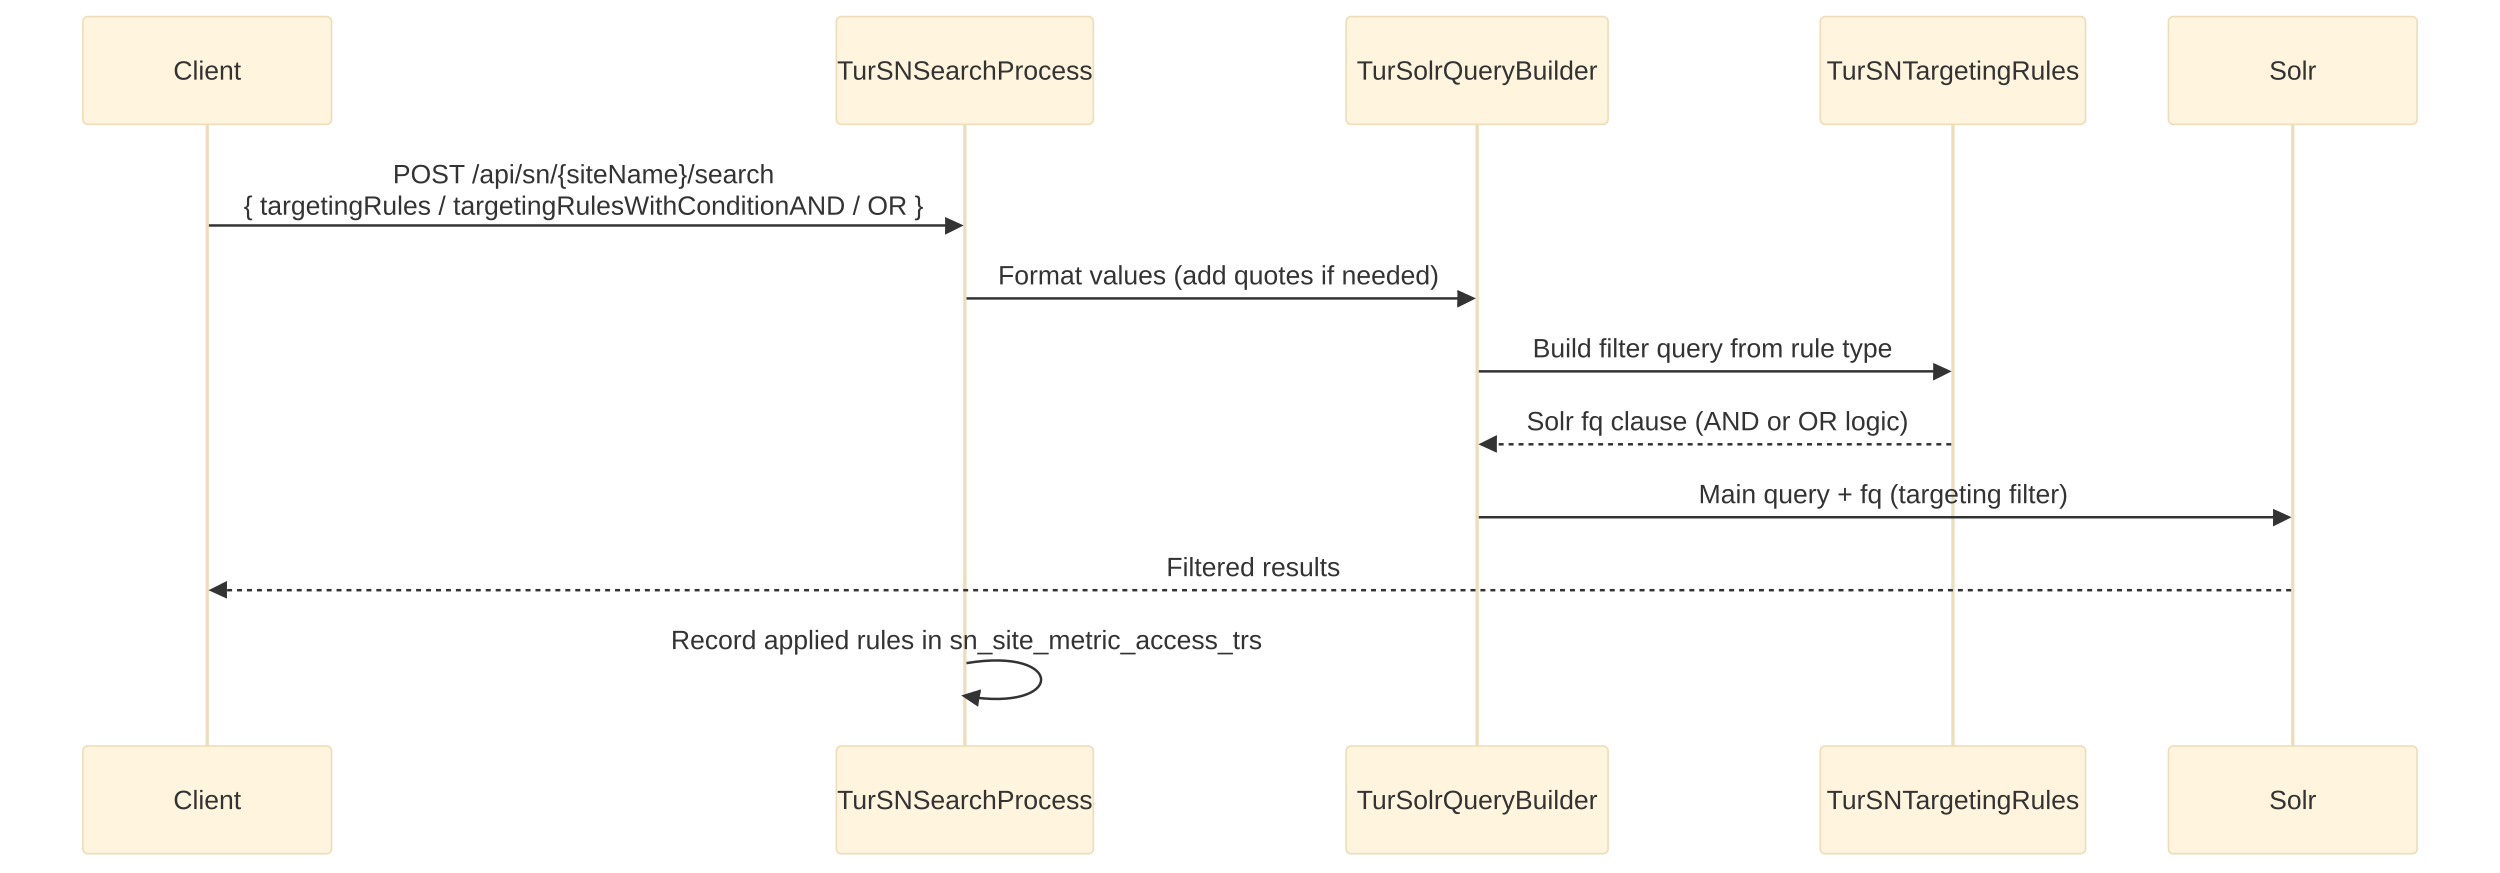
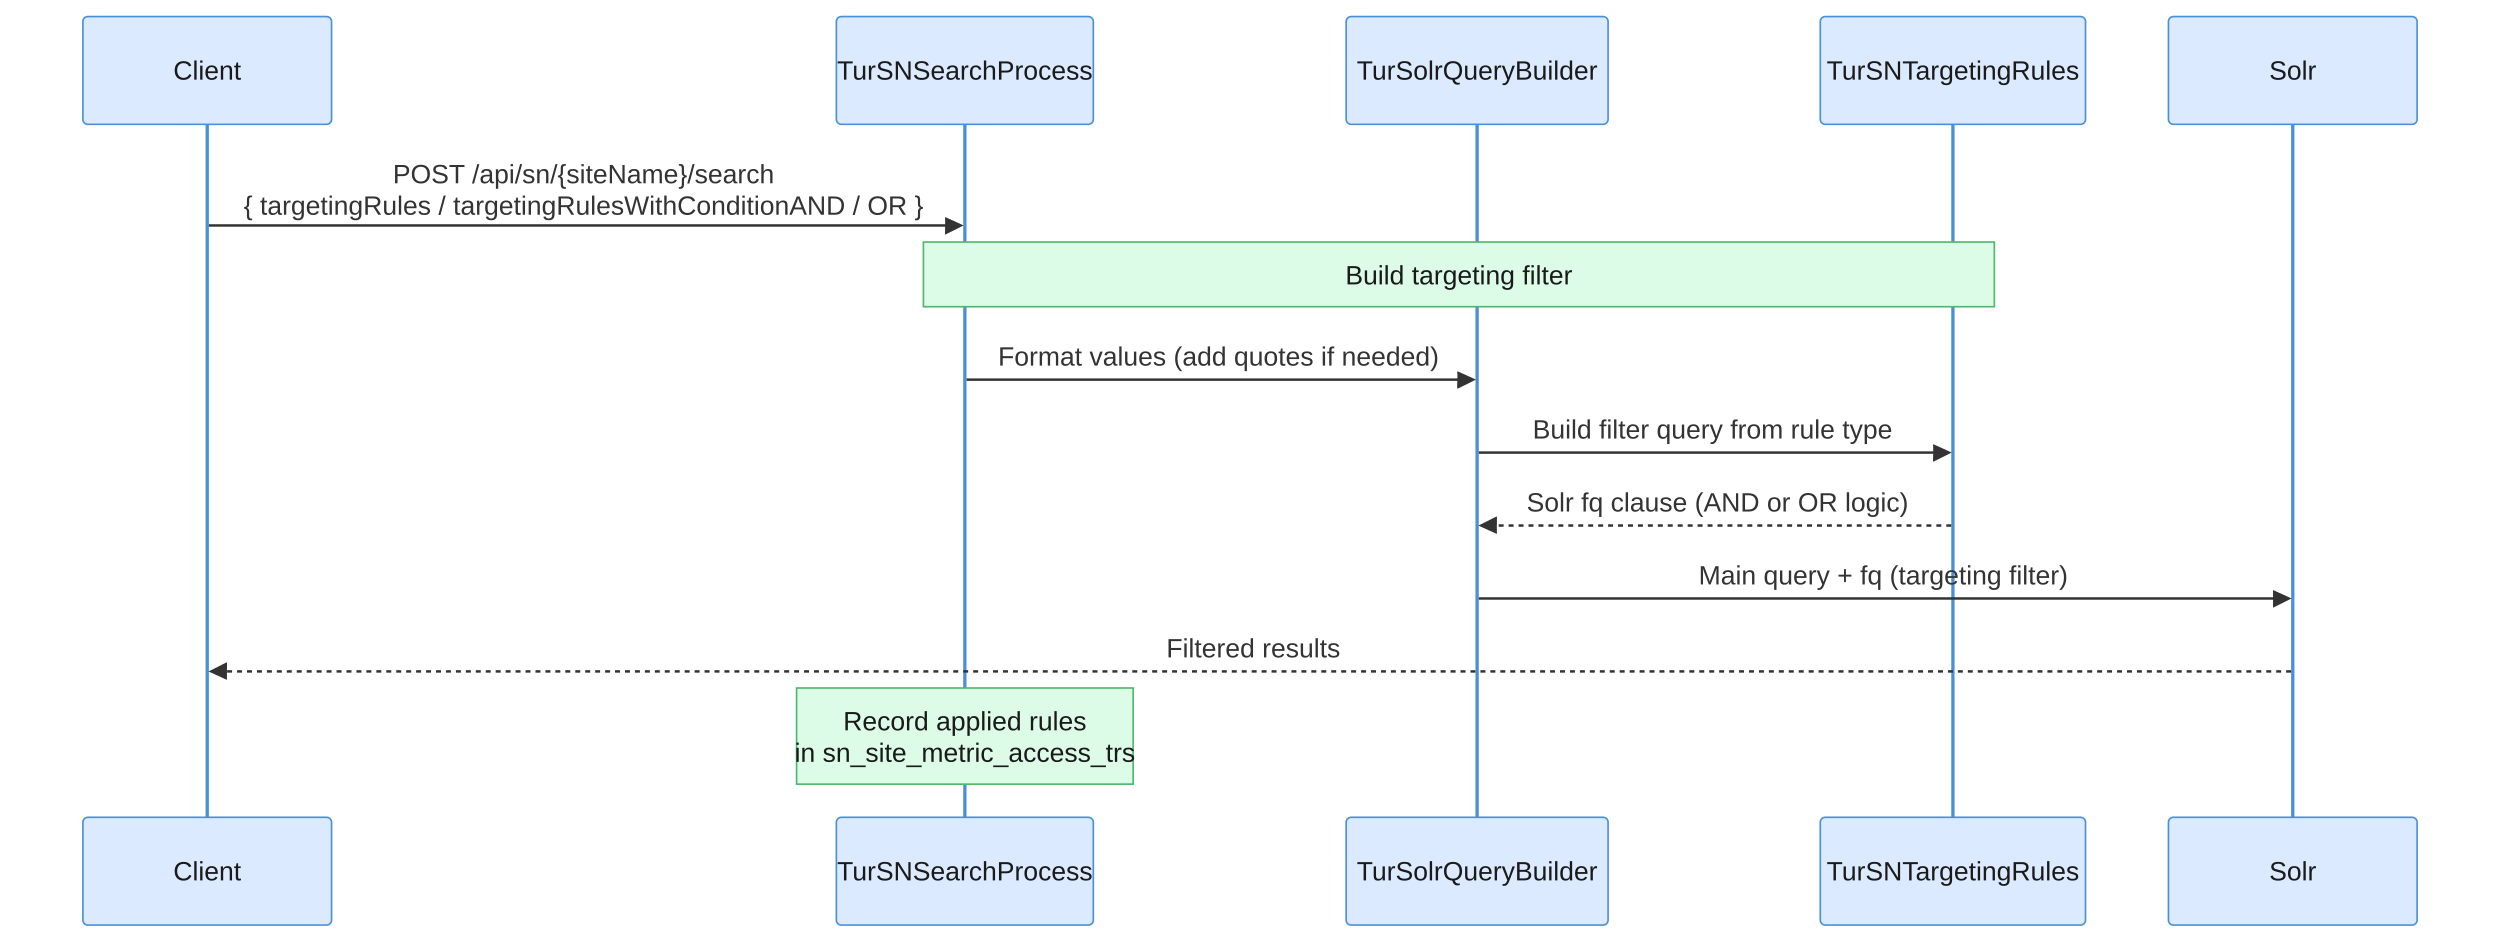
- <svg xmlns="http://www.w3.org/2000/svg" id="my-svg" width="100%" style="max-width: 1508px; background-color: transparent;" viewBox="-50 -10 1508 526" role="graphics-document document" aria-roledescription="sequence">
+ <svg xmlns="http://www.w3.org/2000/svg" id="my-svg" width="100%" style="max-width: 1508px; background-color: transparent;" viewBox="-50 -10 1508 569" role="graphics-document document" aria-roledescription="sequence">
  <g>
-     <rect x="1258" y="440" fill="#eaeaea" stroke="#666" width="150" height="65" name="Solr" rx="3" ry="3" class="actor actor-bottom" />
-     <text x="1333" y="472.5" dominant-baseline="central" alignment-baseline="central" class="actor actor-box" style="text-anchor: middle; font-size: 16px; font-weight: 400;">
+     <rect x="1258" y="483" fill="#eaeaea" stroke="#666" width="150" height="65" name="Solr" rx="3" ry="3" class="actor actor-bottom" />
+     <text x="1333" y="515.5" dominant-baseline="central" alignment-baseline="central" class="actor actor-box" style="text-anchor: middle; font-size: 16px; font-weight: 400;">
      <tspan x="1333" dy="0">Solr</tspan>
    </text>
  </g>
  <g>
-     <rect x="1048" y="440" fill="#eaeaea" stroke="#666" width="160" height="65" name="Rules" rx="3" ry="3" class="actor actor-bottom" />
-     <text x="1128" y="472.5" dominant-baseline="central" alignment-baseline="central" class="actor actor-box" style="text-anchor: middle; font-size: 16px; font-weight: 400;">
+     <rect x="1048" y="483" fill="#eaeaea" stroke="#666" width="160" height="65" name="Rules" rx="3" ry="3" class="actor actor-bottom" />
+     <text x="1128" y="515.5" dominant-baseline="central" alignment-baseline="central" class="actor actor-box" style="text-anchor: middle; font-size: 16px; font-weight: 400;">
      <tspan x="1128" dy="0">TurSNTargetingRules</tspan>
    </text>
  </g>
  <g>
-     <rect x="762" y="440" fill="#eaeaea" stroke="#666" width="158" height="65" name="Builder" rx="3" ry="3" class="actor actor-bottom" />
-     <text x="841" y="472.5" dominant-baseline="central" alignment-baseline="central" class="actor actor-box" style="text-anchor: middle; font-size: 16px; font-weight: 400;">
+     <rect x="762" y="483" fill="#eaeaea" stroke="#666" width="158" height="65" name="Builder" rx="3" ry="3" class="actor actor-bottom" />
+     <text x="841" y="515.5" dominant-baseline="central" alignment-baseline="central" class="actor actor-box" style="text-anchor: middle; font-size: 16px; font-weight: 400;">
      <tspan x="841" dy="0">TurSolrQueryBuilder</tspan>
    </text>
  </g>
  <g>
-     <rect x="454.5" y="440" fill="#eaeaea" stroke="#666" width="155" height="65" name="API" rx="3" ry="3" class="actor actor-bottom" />
-     <text x="532" y="472.5" dominant-baseline="central" alignment-baseline="central" class="actor actor-box" style="text-anchor: middle; font-size: 16px; font-weight: 400;">
+     <rect x="454.5" y="483" fill="#eaeaea" stroke="#666" width="155" height="65" name="API" rx="3" ry="3" class="actor actor-bottom" />
+     <text x="532" y="515.5" dominant-baseline="central" alignment-baseline="central" class="actor actor-box" style="text-anchor: middle; font-size: 16px; font-weight: 400;">
      <tspan x="532" dy="0">TurSNSearchProcess</tspan>
    </text>
  </g>
  <g>
-     <rect x="0" y="440" fill="#eaeaea" stroke="#666" width="150" height="65" name="Client" rx="3" ry="3" class="actor actor-bottom" />
-     <text x="75" y="472.5" dominant-baseline="central" alignment-baseline="central" class="actor actor-box" style="text-anchor: middle; font-size: 16px; font-weight: 400;">
+     <rect x="0" y="483" fill="#eaeaea" stroke="#666" width="150" height="65" name="Client" rx="3" ry="3" class="actor actor-bottom" />
+     <text x="75" y="515.5" dominant-baseline="central" alignment-baseline="central" class="actor actor-box" style="text-anchor: middle; font-size: 16px; font-weight: 400;">
      <tspan x="75" dy="0">Client</tspan>
    </text>
  </g>
  <g>
-     <line id="actor4" x1="1333" y1="65" x2="1333" y2="440" class="actor-line 200" stroke-width="0.5px" stroke="#999" name="Solr" />
+     <line id="actor4" x1="1333" y1="65" x2="1333" y2="483" class="actor-line 200" stroke-width="0.5px" stroke="#999" name="Solr" />
    <g id="root-4">
      <rect x="1258" y="0" fill="#eaeaea" stroke="#666" width="150" height="65" name="Solr" rx="3" ry="3" class="actor actor-top" />
      <text x="1333" y="32.5" dominant-baseline="central" alignment-baseline="central" class="actor actor-box" style="text-anchor: middle; font-size: 16px; font-weight: 400;">
        <tspan x="1333" dy="0">Solr</tspan>
      </text>
    </g>
  </g>
  <g>
-     <line id="actor3" x1="1128" y1="65" x2="1128" y2="440" class="actor-line 200" stroke-width="0.5px" stroke="#999" name="Rules" />
+     <line id="actor3" x1="1128" y1="65" x2="1128" y2="483" class="actor-line 200" stroke-width="0.5px" stroke="#999" name="Rules" />
    <g id="root-3">
      <rect x="1048" y="0" fill="#eaeaea" stroke="#666" width="160" height="65" name="Rules" rx="3" ry="3" class="actor actor-top" />
      <text x="1128" y="32.5" dominant-baseline="central" alignment-baseline="central" class="actor actor-box" style="text-anchor: middle; font-size: 16px; font-weight: 400;">
        <tspan x="1128" dy="0">TurSNTargetingRules</tspan>
      </text>
    </g>
  </g>
  <g>
-     <line id="actor2" x1="841" y1="65" x2="841" y2="440" class="actor-line 200" stroke-width="0.5px" stroke="#999" name="Builder" />
+     <line id="actor2" x1="841" y1="65" x2="841" y2="483" class="actor-line 200" stroke-width="0.5px" stroke="#999" name="Builder" />
    <g id="root-2">
      <rect x="762" y="0" fill="#eaeaea" stroke="#666" width="158" height="65" name="Builder" rx="3" ry="3" class="actor actor-top" />
      <text x="841" y="32.5" dominant-baseline="central" alignment-baseline="central" class="actor actor-box" style="text-anchor: middle; font-size: 16px; font-weight: 400;">
        <tspan x="841" dy="0">TurSolrQueryBuilder</tspan>
      </text>
    </g>
  </g>
  <g>
-     <line id="actor1" x1="532" y1="65" x2="532" y2="440" class="actor-line 200" stroke-width="0.5px" stroke="#999" name="API" />
+     <line id="actor1" x1="532" y1="65" x2="532" y2="483" class="actor-line 200" stroke-width="0.5px" stroke="#999" name="API" />
    <g id="root-1">
      <rect x="454.5" y="0" fill="#eaeaea" stroke="#666" width="155" height="65" name="API" rx="3" ry="3" class="actor actor-top" />
      <text x="532" y="32.5" dominant-baseline="central" alignment-baseline="central" class="actor actor-box" style="text-anchor: middle; font-size: 16px; font-weight: 400;">
        <tspan x="532" dy="0">TurSNSearchProcess</tspan>
      </text>
    </g>
  </g>
  <g>
-     <line id="actor0" x1="75" y1="65" x2="75" y2="440" class="actor-line 200" stroke-width="0.5px" stroke="#999" name="Client" />
+     <line id="actor0" x1="75" y1="65" x2="75" y2="483" class="actor-line 200" stroke-width="0.5px" stroke="#999" name="Client" />
    <g id="root-0">
      <rect x="0" y="0" fill="#eaeaea" stroke="#666" width="150" height="65" name="Client" rx="3" ry="3" class="actor actor-top" />
      <text x="75" y="32.5" dominant-baseline="central" alignment-baseline="central" class="actor actor-box" style="text-anchor: middle; font-size: 16px; font-weight: 400;">
        <tspan x="75" dy="0">Client</tspan>
      </text>
    </g>
  </g>
-   <style>#my-svg{font-family:"trebuchet ms",verdana,arial,sans-serif;font-size:14px;fill:#333;}@keyframes edge-animation-frame{from{stroke-dashoffset:0;}}@keyframes dash{to{stroke-dashoffset:0;}}#my-svg .edge-animation-slow{stroke-dasharray:9,5!important;stroke-dashoffset:900;animation:dash 50s linear infinite;stroke-linecap:round;}#my-svg .edge-animation-fast{stroke-dasharray:9,5!important;stroke-dashoffset:900;animation:dash 20s linear infinite;stroke-linecap:round;}#my-svg .error-icon{fill:hsl(220.588, 100%, 98.333%);}#my-svg .error-text{fill:rgb(8.5, 5.75, 0);stroke:rgb(8.5, 5.75, 0);}#my-svg .edge-thickness-normal{stroke-width:1px;}#my-svg .edge-thickness-thick{stroke-width:3.5px;}#my-svg .edge-pattern-solid{stroke-dasharray:0;}#my-svg .edge-thickness-invisible{stroke-width:0;fill:none;}#my-svg .edge-pattern-dashed{stroke-dasharray:3;}#my-svg .edge-pattern-dotted{stroke-dasharray:2;}#my-svg .marker{fill:#0b0b0b;stroke:#0b0b0b;}#my-svg .marker.cross{stroke:#0b0b0b;}#my-svg svg{font-family:"trebuchet ms",verdana,arial,sans-serif;font-size:14px;}#my-svg p{margin:0;}#my-svg .actor{stroke:hsl(40.588, 60%, 83.333%);fill:#fff4dd;}#my-svg text.actor&gt;tspan{fill:#333;stroke:none;}#my-svg .actor-line{stroke:hsl(40.588, 60%, 83.333%);}#my-svg .innerArc{stroke-width:1.5;stroke-dasharray:none;}#my-svg .messageLine0{stroke-width:1.5;stroke-dasharray:none;stroke:#333;}#my-svg .messageLine1{stroke-width:1.5;stroke-dasharray:2,2;stroke:#333;}#my-svg #arrowhead path{fill:#333;stroke:#333;}#my-svg .sequenceNumber{fill:#f4f4f4;}#my-svg #sequencenumber{fill:#333;}#my-svg #crosshead path{fill:#333;stroke:#333;}#my-svg .messageText{fill:#333;stroke:none;}#my-svg .labelBox{stroke:hsl(40.588, 60%, 83.333%);fill:#fff4dd;}#my-svg .labelText,#my-svg .labelText&gt;tspan{fill:#333;stroke:none;}#my-svg .loopText,#my-svg .loopText&gt;tspan{fill:#333;stroke:none;}#my-svg .loopLine{stroke-width:2px;stroke-dasharray:2,2;stroke:hsl(40.588, 60%, 83.333%);fill:hsl(40.588, 60%, 83.333%);}#my-svg .note{stroke:hsl(52.683, 60%, 73.922%);fill:#fff5ad;}#my-svg .noteText,#my-svg .noteText&gt;tspan{fill:#333;stroke:none;}#my-svg .activation0{fill:hsl(-79.412, 100%, 93.333%);stroke:hsl(-79.412, 100%, 83.333%);}#my-svg .activation1{fill:hsl(-79.412, 100%, 93.333%);stroke:hsl(-79.412, 100%, 83.333%);}#my-svg .activation2{fill:hsl(-79.412, 100%, 93.333%);stroke:hsl(-79.412, 100%, 83.333%);}#my-svg .actorPopupMenu{position:absolute;}#my-svg .actorPopupMenuPanel{position:absolute;fill:#fff4dd;box-shadow:0px 8px 16px 0px rgba(0,0,0,0.2);filter:drop-shadow(3px 5px 2px rgb(0 0 0 / 0.4));}#my-svg .actor-man line{stroke:hsl(40.588, 60%, 83.333%);fill:#fff4dd;}#my-svg .actor-man circle,#my-svg line{stroke:hsl(40.588, 60%, 83.333%);fill:#fff4dd;stroke-width:2px;}#my-svg :root{--mermaid-font-family:"trebuchet ms",verdana,arial,sans-serif;}</style>
+   <style>#my-svg{font-family:"trebuchet ms",verdana,arial,sans-serif;font-size:13px;fill:#333;}@keyframes edge-animation-frame{from{stroke-dashoffset:0;}}@keyframes dash{to{stroke-dashoffset:0;}}#my-svg .edge-animation-slow{stroke-dasharray:9,5!important;stroke-dashoffset:900;animation:dash 50s linear infinite;stroke-linecap:round;}#my-svg .edge-animation-fast{stroke-dasharray:9,5!important;stroke-dashoffset:900;animation:dash 20s linear infinite;stroke-linecap:round;}#my-svg .error-icon{fill:hsl(220.588, 100%, 98.333%);}#my-svg .error-text{fill:rgb(8.5, 5.75, 0);stroke:rgb(8.5, 5.75, 0);}#my-svg .edge-thickness-normal{stroke-width:1px;}#my-svg .edge-thickness-thick{stroke-width:3.5px;}#my-svg .edge-pattern-solid{stroke-dasharray:0;}#my-svg .edge-thickness-invisible{stroke-width:0;fill:none;}#my-svg .edge-pattern-dashed{stroke-dasharray:3;}#my-svg .edge-pattern-dotted{stroke-dasharray:2;}#my-svg .marker{fill:#0b0b0b;stroke:#0b0b0b;}#my-svg .marker.cross{stroke:#0b0b0b;}#my-svg svg{font-family:"trebuchet ms",verdana,arial,sans-serif;font-size:13px;}#my-svg p{margin:0;}#my-svg .actor{stroke:#4A90D9;fill:#dbeafe;}#my-svg text.actor&gt;tspan{fill:#1a1a1a;stroke:none;}#my-svg .actor-line{stroke:#4A90D9;}#my-svg .innerArc{stroke-width:1.5;stroke-dasharray:none;}#my-svg .messageLine0{stroke-width:1.5;stroke-dasharray:none;stroke:#333;}#my-svg .messageLine1{stroke-width:1.5;stroke-dasharray:2,2;stroke:#333;}#my-svg #arrowhead path{fill:#333;stroke:#333;}#my-svg .sequenceNumber{fill:#f4f4f4;}#my-svg #sequencenumber{fill:#333;}#my-svg #crosshead path{fill:#333;stroke:#333;}#my-svg .messageText{fill:#333;stroke:none;}#my-svg .labelBox{stroke:#E8A838;fill:#fef3c7;}#my-svg .labelText,#my-svg .labelText&gt;tspan{fill:#1a1a1a;stroke:none;}#my-svg .loopText,#my-svg .loopText&gt;tspan{fill:#b07a1a;stroke:none;}#my-svg .loopLine{stroke-width:2px;stroke-dasharray:2,2;stroke:#E8A838;fill:#E8A838;}#my-svg .note{stroke:#50B86C;fill:#dcfce7;}#my-svg .noteText,#my-svg .noteText&gt;tspan{fill:#1a1a1a;stroke:none;}#my-svg .activation0{fill:#ede9fe;stroke:#9B6EC5;}#my-svg .activation1{fill:#ede9fe;stroke:#9B6EC5;}#my-svg .activation2{fill:#ede9fe;stroke:#9B6EC5;}#my-svg .actorPopupMenu{position:absolute;}#my-svg .actorPopupMenuPanel{position:absolute;fill:#dbeafe;box-shadow:0px 8px 16px 0px rgba(0,0,0,0.2);filter:drop-shadow(3px 5px 2px rgb(0 0 0 / 0.4));}#my-svg .actor-man line{stroke:#4A90D9;fill:#dbeafe;}#my-svg .actor-man circle,#my-svg line{stroke:#4A90D9;fill:#dbeafe;stroke-width:2px;}#my-svg :root{--mermaid-font-family:"trebuchet ms",verdana,arial,sans-serif;}</style>
  <g />
  <defs>
    <symbol id="computer" width="24" height="24">
      <path transform="scale(.5)" d="M2 2v13h20v-13h-20zm18 11h-16v-9h16v9zm-10.228 6l.466-1h3.524l.467 1h-4.457zm14.228 3h-24l2-6h2.104l-1.33 4h18.45l-1.297-4h2.073l2 6zm-5-10h-14v-7h14v7z" />
    </symbol>
  </defs>
  <defs>
    <symbol id="database" fill-rule="evenodd" clip-rule="evenodd">
      <path transform="scale(.5)" d="M12.258.001l.256.004.255.005.253.008.251.01.249.012.247.015.246.016.242.019.241.02.239.023.236.024.233.027.231.028.229.031.225.032.223.034.22.036.217.038.214.04.211.041.208.043.205.045.201.046.198.048.194.05.191.051.187.053.183.054.18.056.175.057.172.059.168.06.163.061.16.063.155.064.15.066.074.033.073.033.071.034.07.034.069.035.068.035.067.035.066.035.064.036.064.036.062.036.06.036.06.037.058.037.058.037.055.038.055.038.053.038.052.038.051.039.05.039.048.039.047.039.045.04.044.04.043.04.041.04.04.041.039.041.037.041.036.041.034.041.033.042.032.042.03.042.029.042.027.042.026.043.024.043.023.043.021.043.02.043.018.044.017.043.015.044.013.044.012.044.011.045.009.044.007.045.006.045.004.045.002.045.001.045v17l-.001.045-.002.045-.004.045-.006.045-.007.045-.009.044-.011.045-.012.044-.013.044-.015.044-.017.043-.018.044-.02.043-.021.043-.023.043-.024.043-.026.043-.027.042-.029.042-.03.042-.032.042-.033.042-.034.041-.036.041-.037.041-.039.041-.04.041-.041.04-.043.04-.044.04-.045.04-.047.039-.048.039-.05.039-.051.039-.052.038-.053.038-.055.038-.055.038-.058.037-.058.037-.06.037-.06.036-.062.036-.064.036-.064.036-.066.035-.067.035-.068.035-.069.035-.07.034-.071.034-.073.033-.074.033-.15.066-.155.064-.16.063-.163.061-.168.06-.172.059-.175.057-.18.056-.183.054-.187.053-.191.051-.194.05-.198.048-.201.046-.205.045-.208.043-.211.041-.214.04-.217.038-.22.036-.223.034-.225.032-.229.031-.231.028-.233.027-.236.024-.239.023-.241.02-.242.019-.246.016-.247.015-.249.012-.251.01-.253.008-.255.005-.256.004-.258.001-.258-.001-.256-.004-.255-.005-.253-.008-.251-.01-.249-.012-.247-.015-.245-.016-.243-.019-.241-.02-.238-.023-.236-.024-.234-.027-.231-.028-.228-.031-.226-.032-.223-.034-.22-.036-.217-.038-.214-.04-.211-.041-.208-.043-.204-.045-.201-.046-.198-.048-.195-.05-.19-.051-.187-.053-.184-.054-.179-.056-.176-.057-.172-.059-.167-.06-.164-.061-.159-.063-.155-.064-.151-.066-.074-.033-.072-.033-.072-.034-.07-.034-.069-.035-.068-.035-.067-.035-.066-.035-.064-.036-.063-.036-.062-.036-.061-.036-.06-.037-.058-.037-.057-.037-.056-.038-.055-.038-.053-.038-.052-.038-.051-.039-.049-.039-.049-.039-.046-.039-.046-.04-.044-.04-.043-.04-.041-.04-.04-.041-.039-.041-.037-.041-.036-.041-.034-.041-.033-.042-.032-.042-.03-.042-.029-.042-.027-.042-.026-.043-.024-.043-.023-.043-.021-.043-.02-.043-.018-.044-.017-.043-.015-.044-.013-.044-.012-.044-.011-.045-.009-.044-.007-.045-.006-.045-.004-.045-.002-.045-.001-.045v-17l.001-.045.002-.045.004-.045.006-.045.007-.045.009-.044.011-.045.012-.044.013-.044.015-.044.017-.043.018-.044.02-.043.021-.043.023-.043.024-.043.026-.043.027-.042.029-.042.03-.042.032-.042.033-.042.034-.041.036-.041.037-.041.039-.041.04-.041.041-.04.043-.04.044-.04.046-.04.046-.039.049-.039.049-.039.051-.039.052-.038.053-.038.055-.038.056-.038.057-.037.058-.037.06-.037.061-.036.062-.036.063-.036.064-.036.066-.035.067-.035.068-.035.069-.035.07-.034.072-.034.072-.033.074-.033.151-.066.155-.064.159-.063.164-.061.167-.06.172-.059.176-.057.179-.056.184-.054.187-.053.19-.051.195-.05.198-.048.201-.046.204-.045.208-.043.211-.041.214-.04.217-.038.22-.036.223-.034.226-.032.228-.031.231-.028.234-.027.236-.024.238-.023.241-.02.243-.019.245-.016.247-.015.249-.012.251-.01.253-.008.255-.005.256-.004.258-.001.258.001zm-9.258 20.499v.01l.001.021.003.021.004.022.005.021.006.022.007.022.009.023.01.022.011.023.012.023.013.023.015.023.016.024.017.023.018.024.019.024.021.024.022.025.023.024.024.025.052.049.056.05.061.051.066.051.07.051.075.051.079.052.084.052.088.052.092.052.097.052.102.051.105.052.11.052.114.051.119.051.123.051.127.05.131.05.135.05.139.048.144.049.147.047.152.047.155.047.16.045.163.045.167.043.171.043.176.041.178.041.183.039.187.039.19.037.194.035.197.035.202.033.204.031.209.03.212.029.216.027.219.025.222.024.226.021.23.02.233.018.236.016.24.015.243.012.246.01.249.008.253.005.256.004.259.001.26-.001.257-.004.254-.005.25-.008.247-.011.244-.012.241-.014.237-.016.233-.018.231-.021.226-.021.224-.024.22-.026.216-.027.212-.028.21-.031.205-.031.202-.034.198-.034.194-.036.191-.037.187-.039.183-.04.179-.04.175-.042.172-.043.168-.044.163-.045.16-.046.155-.046.152-.047.148-.048.143-.049.139-.049.136-.05.131-.05.126-.05.123-.051.118-.052.114-.051.11-.052.106-.052.101-.052.096-.052.092-.052.088-.053.083-.051.079-.052.074-.052.07-.051.065-.051.06-.051.056-.05.051-.05.023-.024.023-.025.021-.024.02-.024.019-.024.018-.024.017-.024.015-.023.014-.024.013-.023.012-.023.01-.023.01-.022.008-.022.006-.022.006-.022.004-.022.004-.021.001-.021.001-.021v-4.127l-.077.055-.08.053-.083.054-.085.053-.087.052-.09.052-.093.051-.095.05-.097.05-.1.049-.102.049-.105.048-.106.047-.109.047-.111.046-.114.045-.115.045-.118.044-.12.043-.122.042-.124.042-.126.041-.128.04-.13.04-.132.038-.134.038-.135.037-.138.037-.139.035-.142.035-.143.034-.144.033-.147.032-.148.031-.15.03-.151.03-.153.029-.154.027-.156.027-.158.026-.159.025-.161.024-.162.023-.163.022-.165.021-.166.02-.167.019-.169.018-.169.017-.171.016-.173.015-.173.014-.175.013-.175.012-.177.011-.178.01-.179.008-.179.008-.181.006-.182.005-.182.004-.184.003-.184.002h-.37l-.184-.002-.184-.003-.182-.004-.182-.005-.181-.006-.179-.008-.179-.008-.178-.01-.176-.011-.176-.012-.175-.013-.173-.014-.172-.015-.171-.016-.17-.017-.169-.018-.167-.019-.166-.02-.165-.021-.163-.022-.162-.023-.161-.024-.159-.025-.157-.026-.156-.027-.155-.027-.153-.029-.151-.03-.15-.03-.148-.031-.146-.032-.145-.033-.143-.034-.141-.035-.14-.035-.137-.037-.136-.037-.134-.038-.132-.038-.13-.04-.128-.04-.126-.041-.124-.042-.122-.042-.12-.044-.117-.043-.116-.045-.113-.045-.112-.046-.109-.047-.106-.047-.105-.048-.102-.049-.1-.049-.097-.05-.095-.05-.093-.052-.09-.051-.087-.052-.085-.053-.083-.054-.08-.054-.077-.054v4.127zm0-5.654v.011l.001.021.003.021.004.021.005.022.006.022.007.022.009.022.01.022.011.023.012.023.013.023.015.024.016.023.017.024.018.024.019.024.021.024.022.024.023.025.024.024.052.05.056.05.061.05.066.051.07.051.075.052.079.051.084.052.088.052.092.052.097.052.102.052.105.052.11.051.114.051.119.052.123.05.127.051.131.05.135.049.139.049.144.048.147.048.152.047.155.046.16.045.163.045.167.044.171.042.176.042.178.04.183.04.187.038.19.037.194.036.197.034.202.033.204.032.209.03.212.028.216.027.219.025.222.024.226.022.23.02.233.018.236.016.24.014.243.012.246.01.249.008.253.006.256.003.259.001.26-.001.257-.003.254-.006.25-.008.247-.01.244-.012.241-.015.237-.016.233-.018.231-.02.226-.022.224-.024.22-.025.216-.027.212-.029.21-.03.205-.032.202-.033.198-.035.194-.036.191-.037.187-.039.183-.039.179-.041.175-.042.172-.043.168-.044.163-.045.16-.045.155-.047.152-.047.148-.048.143-.048.139-.05.136-.049.131-.05.126-.051.123-.051.118-.051.114-.052.11-.052.106-.052.101-.052.096-.052.092-.052.088-.052.083-.052.079-.052.074-.051.07-.052.065-.051.06-.05.056-.051.051-.049.023-.025.023-.024.021-.025.02-.024.019-.024.018-.024.017-.024.015-.023.014-.023.013-.024.012-.022.01-.023.01-.023.008-.022.006-.022.006-.022.004-.021.004-.022.001-.021.001-.021v-4.139l-.077.054-.08.054-.083.054-.085.052-.087.053-.09.051-.093.051-.095.051-.097.05-.1.049-.102.049-.105.048-.106.047-.109.047-.111.046-.114.045-.115.044-.118.044-.12.044-.122.042-.124.042-.126.041-.128.04-.13.039-.132.039-.134.038-.135.037-.138.036-.139.036-.142.035-.143.033-.144.033-.147.033-.148.031-.15.03-.151.03-.153.028-.154.028-.156.027-.158.026-.159.025-.161.024-.162.023-.163.022-.165.021-.166.02-.167.019-.169.018-.169.017-.171.016-.173.015-.173.014-.175.013-.175.012-.177.011-.178.009-.179.009-.179.007-.181.007-.182.005-.182.004-.184.003-.184.002h-.37l-.184-.002-.184-.003-.182-.004-.182-.005-.181-.007-.179-.007-.179-.009-.178-.009-.176-.011-.176-.012-.175-.013-.173-.014-.172-.015-.171-.016-.17-.017-.169-.018-.167-.019-.166-.02-.165-.021-.163-.022-.162-.023-.161-.024-.159-.025-.157-.026-.156-.027-.155-.028-.153-.028-.151-.03-.15-.03-.148-.031-.146-.033-.145-.033-.143-.033-.141-.035-.14-.036-.137-.036-.136-.037-.134-.038-.132-.039-.13-.039-.128-.04-.126-.041-.124-.042-.122-.043-.12-.043-.117-.044-.116-.044-.113-.046-.112-.046-.109-.046-.106-.047-.105-.048-.102-.049-.1-.049-.097-.05-.095-.051-.093-.051-.09-.051-.087-.053-.085-.052-.083-.054-.08-.054-.077-.054v4.139zm0-5.666v.011l.001.02.003.022.004.021.005.022.006.021.007.022.009.023.01.022.011.023.012.023.013.023.015.023.016.024.017.024.018.023.019.024.021.025.022.024.023.024.024.025.052.05.056.05.061.05.066.051.07.051.075.052.079.051.084.052.088.052.092.052.097.052.102.052.105.051.11.052.114.051.119.051.123.051.127.05.131.05.135.05.139.049.144.048.147.048.152.047.155.046.16.045.163.045.167.043.171.043.176.042.178.04.183.04.187.038.19.037.194.036.197.034.202.033.204.032.209.03.212.028.216.027.219.025.222.024.226.021.23.02.233.018.236.017.24.014.243.012.246.01.249.008.253.006.256.003.259.001.26-.001.257-.003.254-.006.25-.008.247-.01.244-.013.241-.014.237-.016.233-.018.231-.02.226-.022.224-.024.22-.025.216-.027.212-.029.21-.03.205-.032.202-.033.198-.035.194-.036.191-.037.187-.039.183-.039.179-.041.175-.042.172-.043.168-.044.163-.045.16-.045.155-.047.152-.047.148-.048.143-.049.139-.049.136-.049.131-.051.126-.05.123-.051.118-.052.114-.051.11-.052.106-.052.101-.052.096-.052.092-.052.088-.052.083-.052.079-.052.074-.052.07-.051.065-.051.06-.051.056-.05.051-.049.023-.025.023-.025.021-.024.02-.024.019-.024.018-.024.017-.024.015-.023.014-.024.013-.023.012-.023.01-.022.01-.023.008-.022.006-.022.006-.022.004-.022.004-.021.001-.021.001-.021v-4.153l-.077.054-.08.054-.083.053-.085.053-.087.053-.09.051-.093.051-.095.051-.097.05-.1.049-.102.048-.105.048-.106.048-.109.046-.111.046-.114.046-.115.044-.118.044-.12.043-.122.043-.124.042-.126.041-.128.04-.13.039-.132.039-.134.038-.135.037-.138.036-.139.036-.142.034-.143.034-.144.033-.147.032-.148.032-.15.03-.151.03-.153.028-.154.028-.156.027-.158.026-.159.024-.161.024-.162.023-.163.023-.165.021-.166.02-.167.019-.169.018-.169.017-.171.016-.173.015-.173.014-.175.013-.175.012-.177.01-.178.01-.179.009-.179.007-.181.006-.182.006-.182.004-.184.003-.184.001-.185.001-.185-.001-.184-.001-.184-.003-.182-.004-.182-.006-.181-.006-.179-.007-.179-.009-.178-.01-.176-.01-.176-.012-.175-.013-.173-.014-.172-.015-.171-.016-.17-.017-.169-.018-.167-.019-.166-.02-.165-.021-.163-.023-.162-.023-.161-.024-.159-.024-.157-.026-.156-.027-.155-.028-.153-.028-.151-.03-.15-.03-.148-.032-.146-.032-.145-.033-.143-.034-.141-.034-.14-.036-.137-.036-.136-.037-.134-.038-.132-.039-.13-.039-.128-.041-.126-.041-.124-.041-.122-.043-.12-.043-.117-.044-.116-.044-.113-.046-.112-.046-.109-.046-.106-.048-.105-.048-.102-.048-.1-.05-.097-.049-.095-.051-.093-.051-.09-.052-.087-.052-.085-.053-.083-.053-.08-.054-.077-.054v4.153zm8.74-8.179l-.257.004-.254.005-.25.008-.247.011-.244.012-.241.014-.237.016-.233.018-.231.021-.226.022-.224.023-.22.026-.216.027-.212.028-.21.031-.205.032-.202.033-.198.034-.194.036-.191.038-.187.038-.183.04-.179.041-.175.042-.172.043-.168.043-.163.045-.16.046-.155.046-.152.048-.148.048-.143.048-.139.049-.136.05-.131.05-.126.051-.123.051-.118.051-.114.052-.11.052-.106.052-.101.052-.096.052-.092.052-.088.052-.083.052-.079.052-.074.051-.07.052-.065.051-.06.05-.056.05-.051.05-.023.025-.023.024-.021.024-.02.025-.019.024-.018.024-.017.023-.015.024-.014.023-.013.023-.012.023-.01.023-.01.022-.008.022-.006.023-.006.021-.004.022-.004.021-.001.021-.001.021.001.021.001.021.004.021.004.022.006.021.006.023.008.022.01.022.01.023.012.023.013.023.014.023.015.024.017.023.018.024.019.024.02.025.021.024.023.024.023.025.051.05.056.05.06.05.065.051.07.052.074.051.079.052.083.052.088.052.092.052.096.052.101.052.106.052.11.052.114.052.118.051.123.051.126.051.131.05.136.05.139.049.143.048.148.048.152.048.155.046.16.046.163.045.168.043.172.043.175.042.179.041.183.04.187.038.191.038.194.036.198.034.202.033.205.032.21.031.212.028.216.027.22.026.224.023.226.022.231.021.233.018.237.016.241.014.244.012.247.011.25.008.254.005.257.004.26.001.26-.001.257-.004.254-.005.25-.008.247-.011.244-.012.241-.014.237-.016.233-.018.231-.021.226-.022.224-.023.22-.026.216-.027.212-.028.21-.031.205-.032.202-.033.198-.034.194-.036.191-.038.187-.038.183-.04.179-.041.175-.042.172-.043.168-.043.163-.045.16-.046.155-.046.152-.048.148-.048.143-.048.139-.049.136-.05.131-.05.126-.051.123-.051.118-.051.114-.052.11-.052.106-.052.101-.052.096-.052.092-.052.088-.052.083-.052.079-.052.074-.051.07-.052.065-.051.06-.05.056-.05.051-.05.023-.025.023-.024.021-.024.02-.025.019-.024.018-.024.017-.023.015-.024.014-.023.013-.023.012-.023.01-.023.01-.022.008-.022.006-.023.006-.021.004-.022.004-.021.001-.021.001-.021-.001-.021-.001-.021-.004-.021-.004-.022-.006-.021-.006-.023-.008-.022-.01-.022-.01-.023-.012-.023-.013-.023-.014-.023-.015-.024-.017-.023-.018-.024-.019-.024-.02-.025-.021-.024-.023-.024-.023-.025-.051-.05-.056-.05-.06-.05-.065-.051-.07-.052-.074-.051-.079-.052-.083-.052-.088-.052-.092-.052-.096-.052-.101-.052-.106-.052-.11-.052-.114-.052-.118-.051-.123-.051-.126-.051-.131-.05-.136-.05-.139-.049-.143-.048-.148-.048-.152-.048-.155-.046-.16-.046-.163-.045-.168-.043-.172-.043-.175-.042-.179-.041-.183-.04-.187-.038-.191-.038-.194-.036-.198-.034-.202-.033-.205-.032-.21-.031-.212-.028-.216-.027-.22-.026-.224-.023-.226-.022-.231-.021-.233-.018-.237-.016-.241-.014-.244-.012-.247-.011-.25-.008-.254-.005-.257-.004-.26-.001-.26.001z" />
    </symbol>
  </defs>
  <defs>
    <symbol id="clock" width="24" height="24">
      <path transform="scale(.5)" d="M12 2c5.514 0 10 4.486 10 10s-4.486 10-10 10-10-4.486-10-10 4.486-10 10-10zm0-2c-6.627 0-12 5.373-12 12s5.373 12 12 12 12-5.373 12-12-5.373-12-12-12zm5.848 12.459c.202.038.202.333.001.372-1.907.361-6.045 1.111-6.547 1.111-.719 0-1.301-.582-1.301-1.301 0-.512.77-5.447 1.125-7.445.034-.192.312-.181.343.014l.985 6.238 5.394 1.011z" />
    </symbol>
  </defs>
  <defs>
    <marker id="arrowhead" refX="7.9" refY="5" markerUnits="userSpaceOnUse" markerWidth="12" markerHeight="12" orient="auto-start-reverse">
      <path d="M -1 0 L 10 5 L 0 10 z" />
    </marker>
  </defs>
  <defs>
    <marker id="crosshead" markerWidth="15" markerHeight="8" orient="auto" refX="4" refY="4.5">
      <path fill="none" stroke="#000000" stroke-width="1pt" d="M 1,2 L 6,7 M 6,2 L 1,7" style="stroke-dasharray: 0, 0;" />
    </marker>
  </defs>
  <defs>
    <marker id="filled-head" refX="15.5" refY="7" markerWidth="20" markerHeight="28" orient="auto">
      <path d="M 18,7 L9,13 L14,7 L9,1 Z" />
    </marker>
  </defs>
  <defs>
    <marker id="sequencenumber" refX="15" refY="15" markerWidth="60" markerHeight="40" orient="auto">
      <circle cx="15" cy="15" r="6" />
    </marker>
  </defs>
  <defs>
    <marker id="solidTopArrowHead" refX="7.9" refY="7.25" markerUnits="userSpaceOnUse" markerWidth="12" markerHeight="12" orient="auto-start-reverse">
      <path d="M 0 0 L 10 8 L 0 8 z" />
    </marker>
  </defs>
  <defs>
    <marker id="solidBottomArrowHead" refX="7.9" refY="0.75" markerUnits="userSpaceOnUse" markerWidth="12" markerHeight="12" orient="auto-start-reverse">
      <path d="M 0 0 L 10 0 L 0 8 z" />
    </marker>
  </defs>
  <defs>
    <marker id="stickTopArrowHead" refX="7.5" refY="7" markerUnits="userSpaceOnUse" markerWidth="12" markerHeight="12" orient="auto-start-reverse">
      <path d="M 0 0 L 7 7" stroke="black" stroke-width="1.5" fill="none" />
    </marker>
  </defs>
  <defs>
    <marker id="stickBottomArrowHead" refX="7.5" refY="0" markerUnits="userSpaceOnUse" markerWidth="12" markerHeight="12" orient="auto-start-reverse">
      <path d="M 0 7 L 7 0" stroke="black" stroke-width="1.5" fill="none" />
    </marker>
  </defs>
+   <g>
+     <rect x="507" y="136" fill="#EDF2AE" stroke="#666" width="646" height="39" class="note" />
+     <text x="830" y="141" text-anchor="middle" dominant-baseline="middle" alignment-baseline="middle" class="noteText" dy="1em" style="font-size: 16px; font-weight: 400;">
+       <tspan x="830">Build targeting filter</tspan>
+     </text>
+   </g>
+   <g>
+     <rect x="430.5" y="405" fill="#EDF2AE" stroke="#666" width="203" height="58" class="note" />
+     <text x="532" y="410" text-anchor="middle" dominant-baseline="middle" alignment-baseline="middle" class="noteText" dy="1em" style="font-size: 16px; font-weight: 400;">
+       <tspan x="532">Record applied rules</tspan>
+     </text>
+     <text x="532" y="429" text-anchor="middle" dominant-baseline="middle" alignment-baseline="middle" class="noteText" dy="1em" style="font-size: 16px; font-weight: 400;">
+       <tspan x="532">in sn_site_metric_access_trs</tspan>
+     </text>
+   </g>
  <text x="302" y="80" text-anchor="middle" dominant-baseline="middle" alignment-baseline="middle" class="messageText" dy="1em" style="font-size: 16px; font-weight: 400;">POST /api/sn/{siteName}/search</text>
  <text x="302" y="99" text-anchor="middle" dominant-baseline="middle" alignment-baseline="middle" class="messageText" dy="1em" style="font-size: 16px; font-weight: 400;">{ targetingRules / targetingRulesWithConditionAND / OR }</text>
  <line x1="76" y1="126" x2="528" y2="126" class="messageLine0" stroke-width="2" stroke="none" marker-end="url(#arrowhead)" style="fill: none;" />
-   <text x="685" y="141" text-anchor="middle" dominant-baseline="middle" alignment-baseline="middle" class="messageText" dy="1em" style="font-size: 16px; font-weight: 400;">Format values (add quotes if needed)</text>
-   <line x1="533" y1="170" x2="837" y2="170" class="messageLine0" stroke-width="2" stroke="none" marker-end="url(#arrowhead)" style="fill: none;" />
-   <text x="983" y="185" text-anchor="middle" dominant-baseline="middle" alignment-baseline="middle" class="messageText" dy="1em" style="font-size: 16px; font-weight: 400;">Build filter query from rule type</text>
-   <line x1="842" y1="214" x2="1124" y2="214" class="messageLine0" stroke-width="2" stroke="none" marker-end="url(#arrowhead)" style="fill: none;" />
-   <text x="986" y="229" text-anchor="middle" dominant-baseline="middle" alignment-baseline="middle" class="messageText" dy="1em" style="font-size: 16px; font-weight: 400;">Solr fq clause (AND or OR logic)</text>
-   <line x1="1127" y1="258" x2="845" y2="258" class="messageLine1" stroke-width="2" stroke="none" marker-end="url(#arrowhead)" style="stroke-dasharray: 3, 3; fill: none;" />
-   <text x="1086" y="273" text-anchor="middle" dominant-baseline="middle" alignment-baseline="middle" class="messageText" dy="1em" style="font-size: 16px; font-weight: 400;">Main query + fq (targeting filter)</text>
-   <line x1="842" y1="302" x2="1329" y2="302" class="messageLine0" stroke-width="2" stroke="none" marker-end="url(#arrowhead)" style="fill: none;" />
-   <text x="706" y="317" text-anchor="middle" dominant-baseline="middle" alignment-baseline="middle" class="messageText" dy="1em" style="font-size: 16px; font-weight: 400;">Filtered results</text>
-   <line x1="1332" y1="346" x2="79" y2="346" class="messageLine1" stroke-width="2" stroke="none" marker-end="url(#arrowhead)" style="stroke-dasharray: 3, 3; fill: none;" />
-   <text x="533" y="361" text-anchor="middle" dominant-baseline="middle" alignment-baseline="middle" class="messageText" dy="1em" style="font-size: 16px; font-weight: 400;">Record applied rules in sn_site_metric_access_trs</text>
-   <path d="M 533,390 C 593,380 593,420 533,410" class="messageLine0" stroke-width="2" stroke="none" marker-end="url(#arrowhead)" style="fill: none;" />
+   <text x="685" y="190" text-anchor="middle" dominant-baseline="middle" alignment-baseline="middle" class="messageText" dy="1em" style="font-size: 16px; font-weight: 400;">Format values (add quotes if needed)</text>
+   <line x1="533" y1="219" x2="837" y2="219" class="messageLine0" stroke-width="2" stroke="none" marker-end="url(#arrowhead)" style="fill: none;" />
+   <text x="983" y="234" text-anchor="middle" dominant-baseline="middle" alignment-baseline="middle" class="messageText" dy="1em" style="font-size: 16px; font-weight: 400;">Build filter query from rule type</text>
+   <line x1="842" y1="263" x2="1124" y2="263" class="messageLine0" stroke-width="2" stroke="none" marker-end="url(#arrowhead)" style="fill: none;" />
+   <text x="986" y="278" text-anchor="middle" dominant-baseline="middle" alignment-baseline="middle" class="messageText" dy="1em" style="font-size: 16px; font-weight: 400;">Solr fq clause (AND or OR logic)</text>
+   <line x1="1127" y1="307" x2="845" y2="307" class="messageLine1" stroke-width="2" stroke="none" marker-end="url(#arrowhead)" style="stroke-dasharray: 3, 3; fill: none;" />
+   <text x="1086" y="322" text-anchor="middle" dominant-baseline="middle" alignment-baseline="middle" class="messageText" dy="1em" style="font-size: 16px; font-weight: 400;">Main query + fq (targeting filter)</text>
+   <line x1="842" y1="351" x2="1329" y2="351" class="messageLine0" stroke-width="2" stroke="none" marker-end="url(#arrowhead)" style="fill: none;" />
+   <text x="706" y="366" text-anchor="middle" dominant-baseline="middle" alignment-baseline="middle" class="messageText" dy="1em" style="font-size: 16px; font-weight: 400;">Filtered results</text>
+   <line x1="1332" y1="395" x2="79" y2="395" class="messageLine1" stroke-width="2" stroke="none" marker-end="url(#arrowhead)" style="stroke-dasharray: 3, 3; fill: none;" />
</svg>
